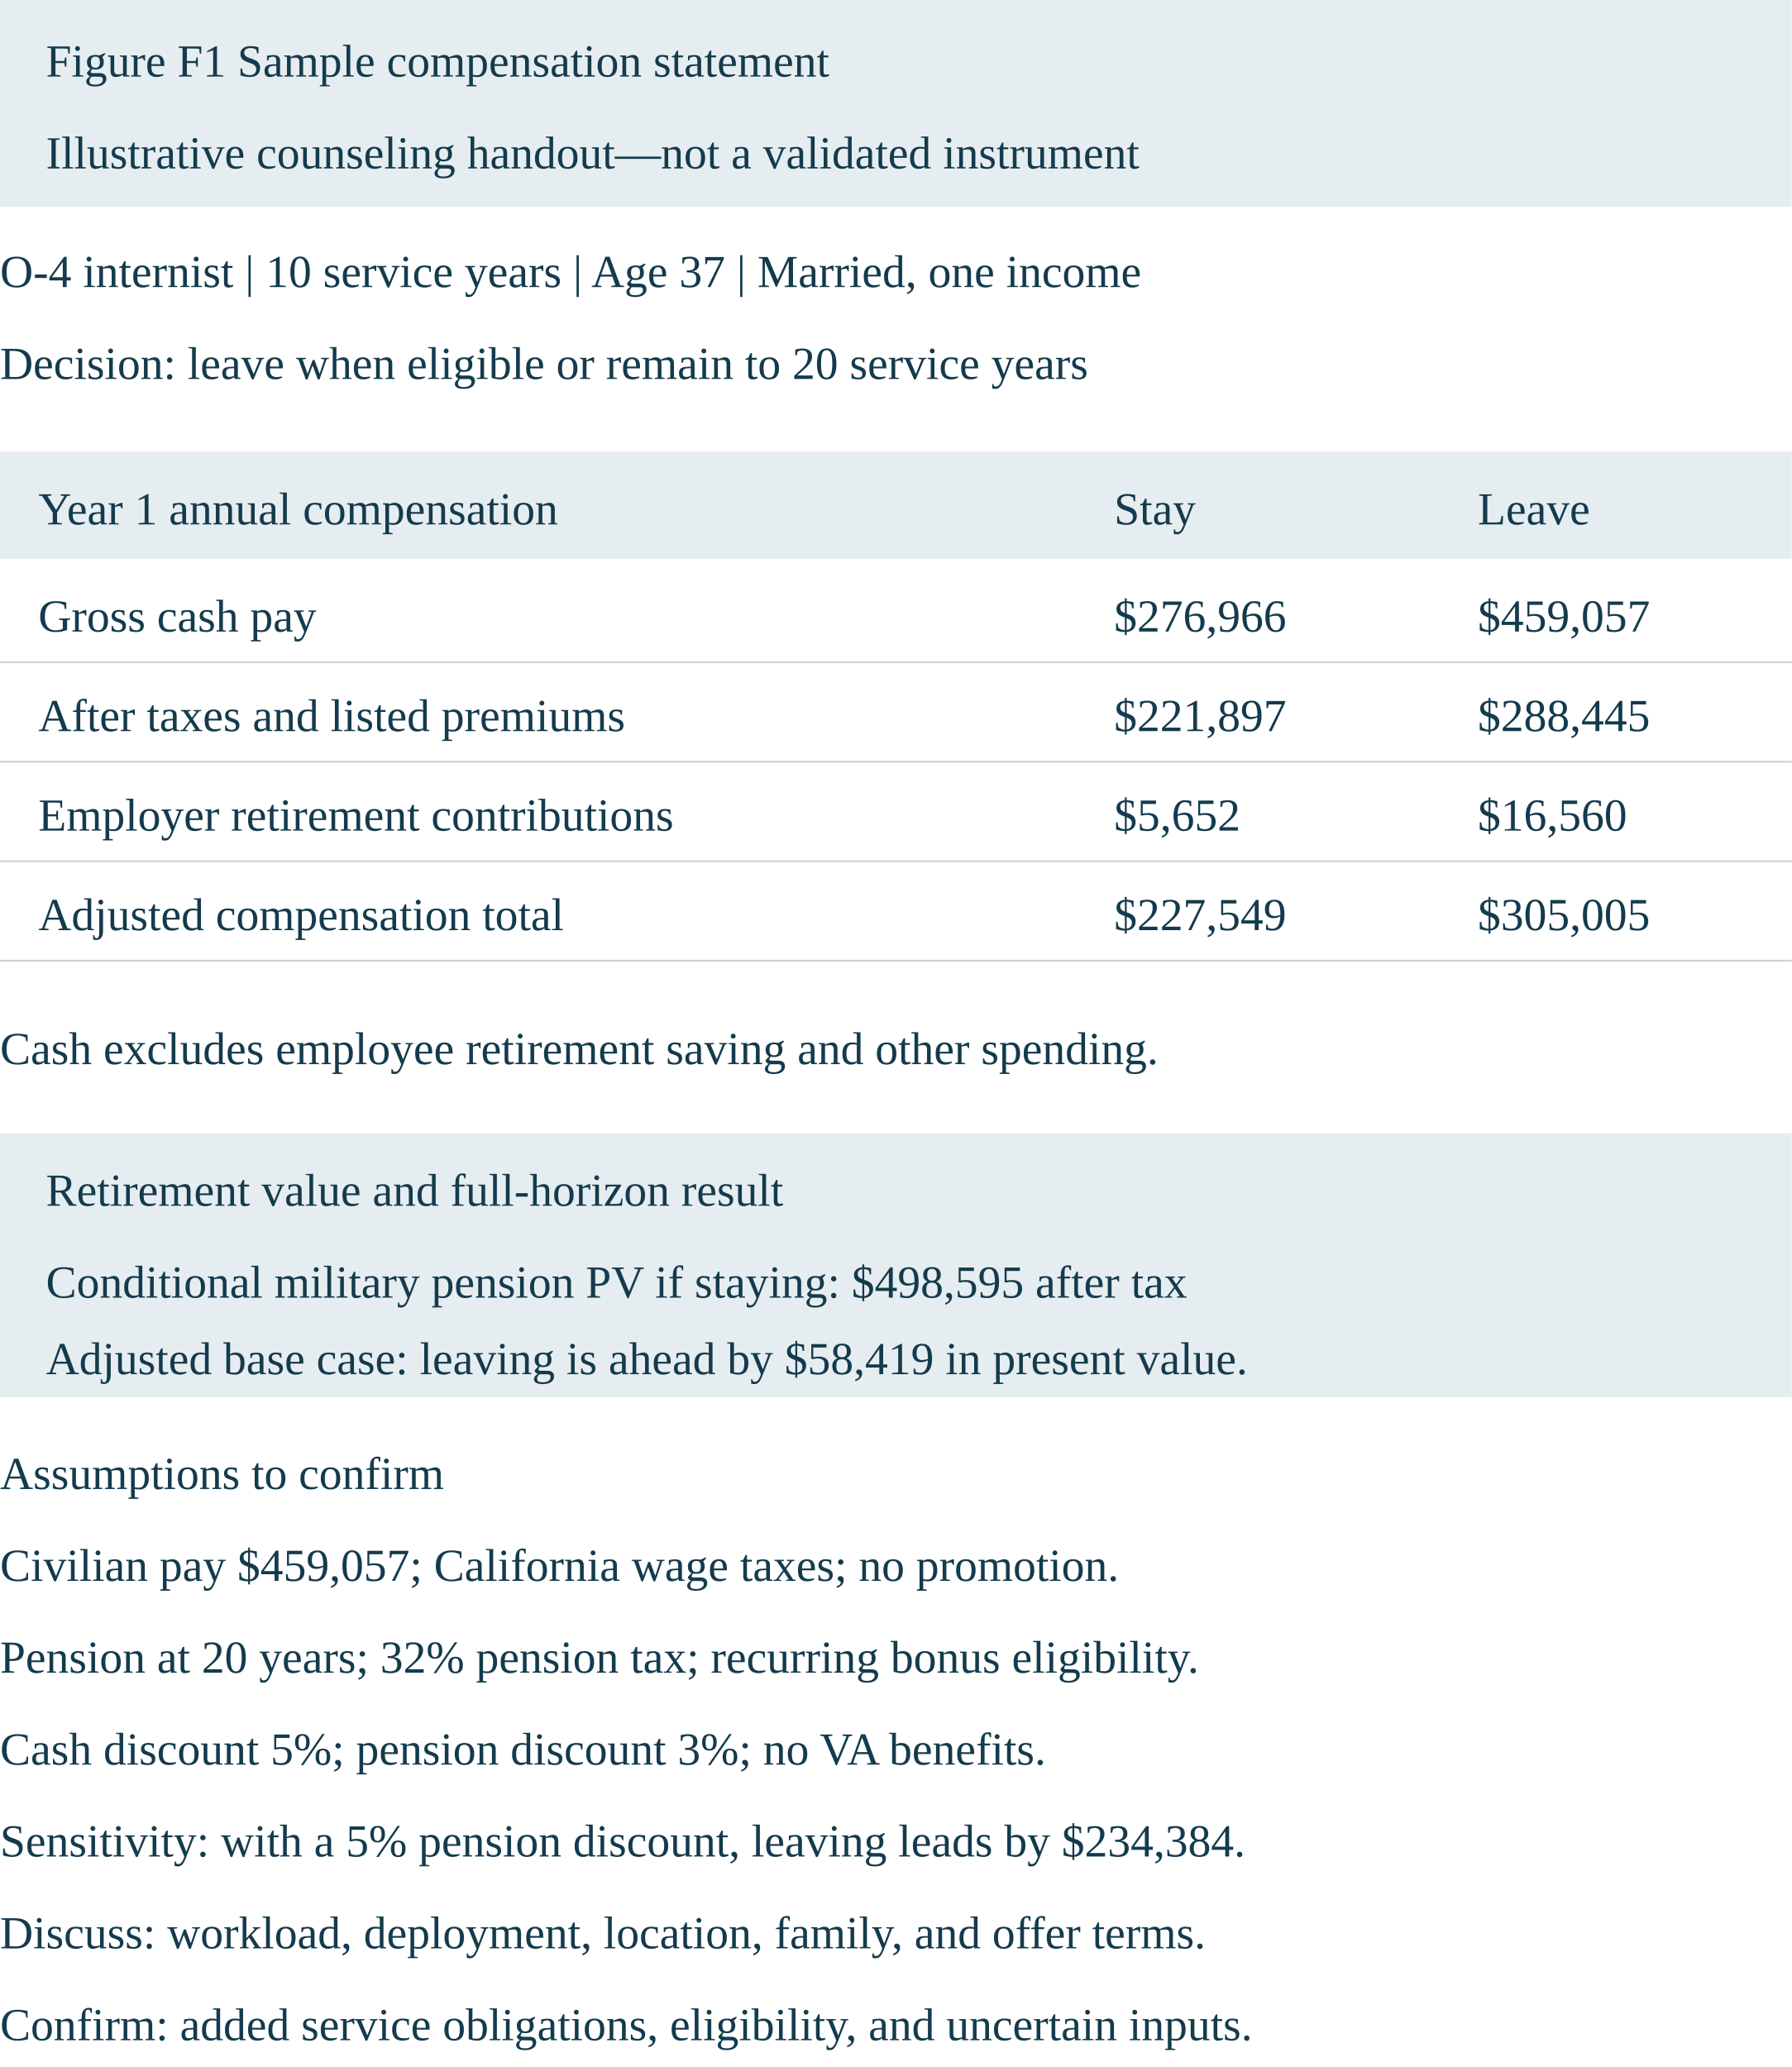
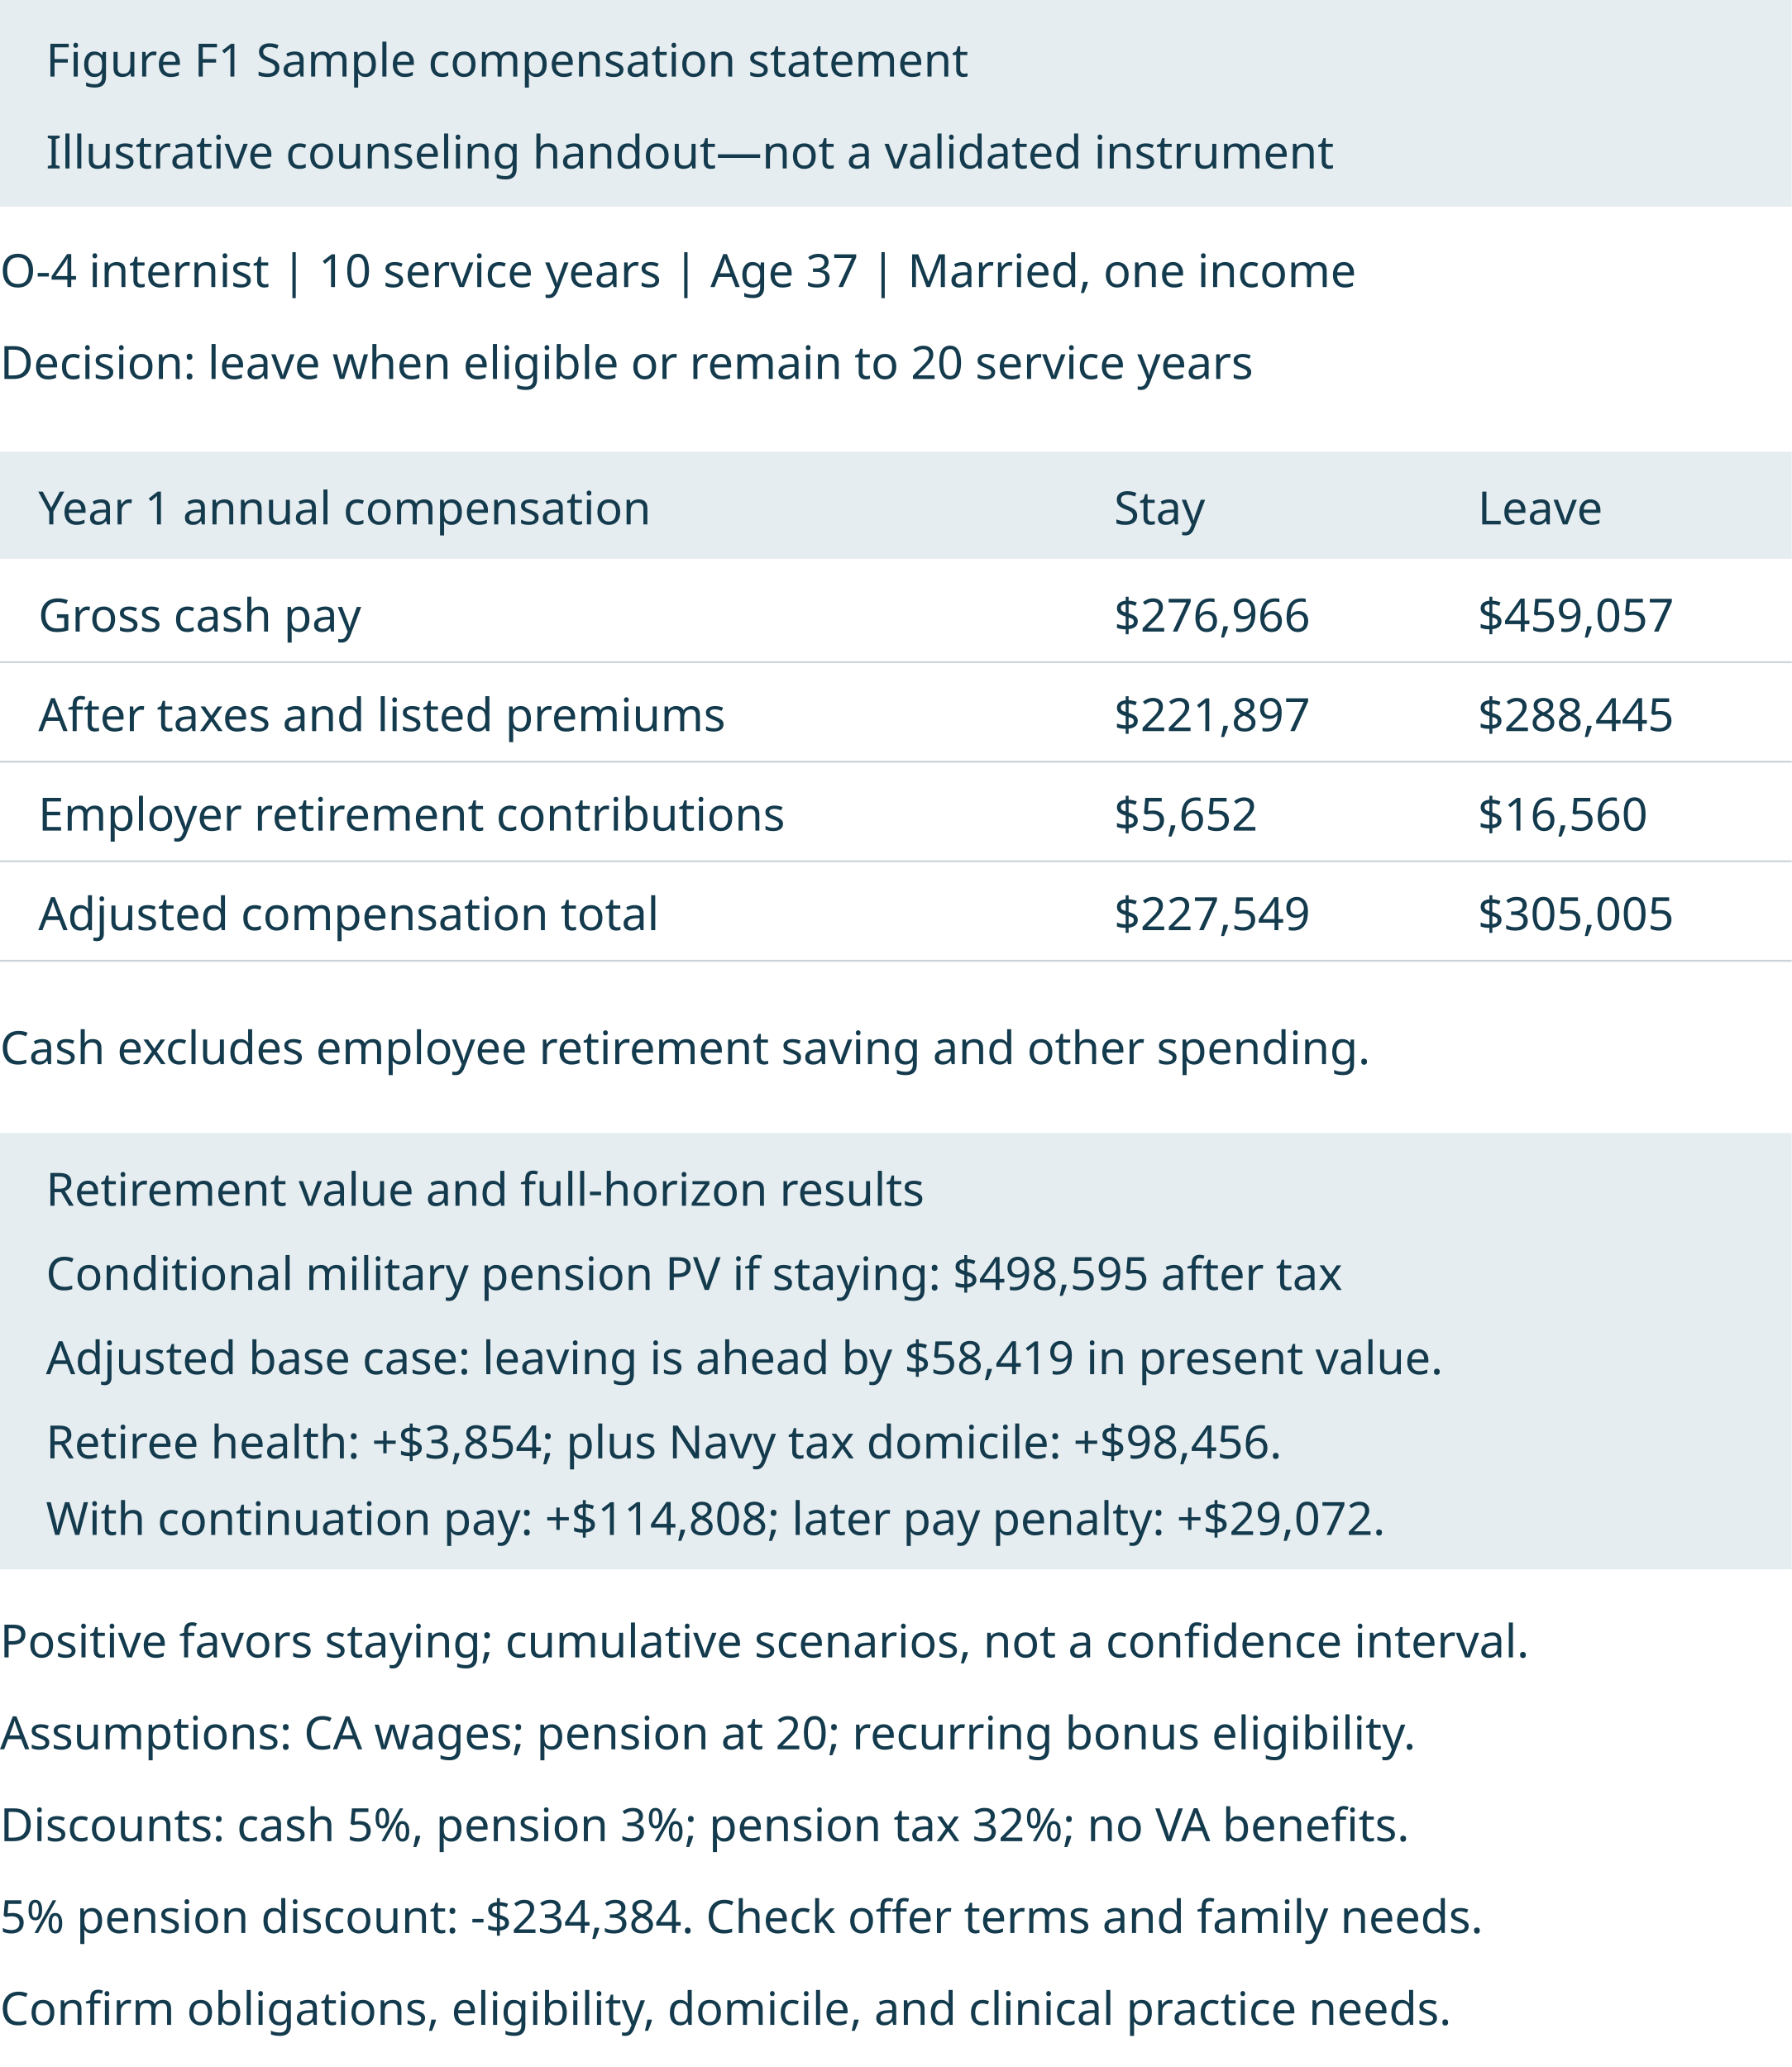
<svg xmlns="http://www.w3.org/2000/svg" width="468" height="540" preserveAspectRatio="xMinYMin meet" viewBox="0 0 468 540" version="1.0" fill-rule="evenodd">
  <clipPath id="clip">
    <rect x="0" y="0" width="468" height="540" />
  </clipPath>
  <g id="group" transform="scale(1,-1) translate(0,-540)" style="clip-path: url(#clip)">
    <g transform="">
      <rect x="0" y="486" width="468" height="54" style="stroke: none; stroke-linecap: butt; stroke-width: 1; fill: rgb(90%,93%,94%); fill-rule: evenodd;" />
-       <text x="12" y="520" style="font-family: Times New Roman; font-size: 12px;fill: rgb(8%,23%,30%); stroke:none;" transform="translate(0,1040) scale(1,-1)">Figure F1  Sample compensation statement</text>
-       <text x="12" y="496" style="font-family: Times New Roman; font-size: 12px;fill: rgb(8%,23%,30%); stroke:none;" transform="translate(0,992) scale(1,-1)">Illustrative counseling handout—not a validated instrument</text>
-       <text x="0" y="465" style="font-family: Times New Roman; font-size: 12px;fill: rgb(8%,23%,30%); stroke:none;" transform="translate(0,930) scale(1,-1)">O-4 internist | 10 service years | Age 37 | Married, one income</text>
-       <text x="0" y="441" style="font-family: Times New Roman; font-size: 12px;fill: rgb(8%,23%,30%); stroke:none;" transform="translate(0,882) scale(1,-1)">Decision: leave when eligible or remain to 20 service years</text>
+       <text x="12" y="520" style="font-family: TNRB; font-size: 12px;fill: rgb(8%,23%,30%); stroke:none;" transform="translate(0,1040) scale(1,-1)">Figure F1  Sample compensation statement</text>
+       <text x="12" y="496" style="font-family: TNR; font-size: 12px;fill: rgb(8%,23%,30%); stroke:none;" transform="translate(0,992) scale(1,-1)">Illustrative counseling handout—not a validated instrument</text>
+       <text x="0" y="465" style="font-family: TNR; font-size: 12px;fill: rgb(8%,23%,30%); stroke:none;" transform="translate(0,930) scale(1,-1)">O-4 internist | 10 service years | Age 37 | Married, one income</text>
+       <text x="0" y="441" style="font-family: TNR; font-size: 12px;fill: rgb(8%,23%,30%); stroke:none;" transform="translate(0,882) scale(1,-1)">Decision: leave when eligible or remain to 20 service years</text>
      <rect x="0" y="394" width="468" height="28" style="stroke: none; stroke-linecap: butt; stroke-width: 1; fill: rgb(90%,93%,94%); fill-rule: evenodd;" />
-       <text x="10" y="403" style="font-family: Times New Roman; font-size: 12px;fill: rgb(8%,23%,30%); stroke:none;" transform="translate(0,806) scale(1,-1)">Year 1 annual compensation</text>
-       <text x="291" y="403" style="font-family: Times New Roman; font-size: 12px;fill: rgb(8%,23%,30%); stroke:none;" transform="translate(0,806) scale(1,-1)">Stay</text>
-       <text x="386" y="403" style="font-family: Times New Roman; font-size: 12px;fill: rgb(8%,23%,30%); stroke:none;" transform="translate(0,806) scale(1,-1)">Leave</text>
-       <text x="10" y="375" style="font-family: Times New Roman; font-size: 12px;fill: rgb(8%,23%,30%); stroke:none;" transform="translate(0,750) scale(1,-1)">Gross cash pay</text>
-       <text x="291" y="375" style="font-family: Times New Roman; font-size: 12px;fill: rgb(8%,23%,30%); stroke:none;" transform="translate(0,750) scale(1,-1)">$276,966</text>
-       <text x="386" y="375" style="font-family: Times New Roman; font-size: 12px;fill: rgb(8%,23%,30%); stroke:none;" transform="translate(0,750) scale(1,-1)">$459,057</text>
+       <text x="10" y="403" style="font-family: TNRB; font-size: 12px;fill: rgb(8%,23%,30%); stroke:none;" transform="translate(0,806) scale(1,-1)">Year 1 annual compensation</text>
+       <text x="291" y="403" style="font-family: TNRB; font-size: 12px;fill: rgb(8%,23%,30%); stroke:none;" transform="translate(0,806) scale(1,-1)">Stay</text>
+       <text x="386" y="403" style="font-family: TNRB; font-size: 12px;fill: rgb(8%,23%,30%); stroke:none;" transform="translate(0,806) scale(1,-1)">Leave</text>
+       <text x="10" y="375" style="font-family: TNR; font-size: 12px;fill: rgb(8%,23%,30%); stroke:none;" transform="translate(0,750) scale(1,-1)">Gross cash pay</text>
+       <text x="291" y="375" style="font-family: TNR; font-size: 12px;fill: rgb(8%,23%,30%); stroke:none;" transform="translate(0,750) scale(1,-1)">$276,966</text>
+       <text x="386" y="375" style="font-family: TNR; font-size: 12px;fill: rgb(8%,23%,30%); stroke:none;" transform="translate(0,750) scale(1,-1)">$459,057</text>
      <path d="M 0,367 L 468,367 Z" style="stroke: rgb(80%,83%,85%); stroke-linecap: butt; stroke-width: 0.5;" />
-       <text x="10" y="349" style="font-family: Times New Roman; font-size: 12px;fill: rgb(8%,23%,30%); stroke:none;" transform="translate(0,698) scale(1,-1)">After taxes and listed premiums</text>
-       <text x="291" y="349" style="font-family: Times New Roman; font-size: 12px;fill: rgb(8%,23%,30%); stroke:none;" transform="translate(0,698) scale(1,-1)">$221,897</text>
-       <text x="386" y="349" style="font-family: Times New Roman; font-size: 12px;fill: rgb(8%,23%,30%); stroke:none;" transform="translate(0,698) scale(1,-1)">$288,445</text>
+       <text x="10" y="349" style="font-family: TNR; font-size: 12px;fill: rgb(8%,23%,30%); stroke:none;" transform="translate(0,698) scale(1,-1)">After taxes and listed premiums</text>
+       <text x="291" y="349" style="font-family: TNR; font-size: 12px;fill: rgb(8%,23%,30%); stroke:none;" transform="translate(0,698) scale(1,-1)">$221,897</text>
+       <text x="386" y="349" style="font-family: TNR; font-size: 12px;fill: rgb(8%,23%,30%); stroke:none;" transform="translate(0,698) scale(1,-1)">$288,445</text>
      <path d="M 0,341 L 468,341 Z" style="stroke: rgb(80%,83%,85%); stroke-linecap: butt; stroke-width: 0.5;" />
-       <text x="10" y="323" style="font-family: Times New Roman; font-size: 12px;fill: rgb(8%,23%,30%); stroke:none;" transform="translate(0,646) scale(1,-1)">Employer retirement contributions</text>
-       <text x="291" y="323" style="font-family: Times New Roman; font-size: 12px;fill: rgb(8%,23%,30%); stroke:none;" transform="translate(0,646) scale(1,-1)">$5,652</text>
-       <text x="386" y="323" style="font-family: Times New Roman; font-size: 12px;fill: rgb(8%,23%,30%); stroke:none;" transform="translate(0,646) scale(1,-1)">$16,560</text>
+       <text x="10" y="323" style="font-family: TNR; font-size: 12px;fill: rgb(8%,23%,30%); stroke:none;" transform="translate(0,646) scale(1,-1)">Employer retirement contributions</text>
+       <text x="291" y="323" style="font-family: TNR; font-size: 12px;fill: rgb(8%,23%,30%); stroke:none;" transform="translate(0,646) scale(1,-1)">$5,652</text>
+       <text x="386" y="323" style="font-family: TNR; font-size: 12px;fill: rgb(8%,23%,30%); stroke:none;" transform="translate(0,646) scale(1,-1)">$16,560</text>
      <path d="M 0,315 L 468,315 Z" style="stroke: rgb(80%,83%,85%); stroke-linecap: butt; stroke-width: 0.5;" />
-       <text x="10" y="297" style="font-family: Times New Roman; font-size: 12px;fill: rgb(8%,23%,30%); stroke:none;" transform="translate(0,594) scale(1,-1)">Adjusted compensation total</text>
-       <text x="291" y="297" style="font-family: Times New Roman; font-size: 12px;fill: rgb(8%,23%,30%); stroke:none;" transform="translate(0,594) scale(1,-1)">$227,549</text>
-       <text x="386" y="297" style="font-family: Times New Roman; font-size: 12px;fill: rgb(8%,23%,30%); stroke:none;" transform="translate(0,594) scale(1,-1)">$305,005</text>
+       <text x="10" y="297" style="font-family: TNRB; font-size: 12px;fill: rgb(8%,23%,30%); stroke:none;" transform="translate(0,594) scale(1,-1)">Adjusted compensation total</text>
+       <text x="291" y="297" style="font-family: TNRB; font-size: 12px;fill: rgb(8%,23%,30%); stroke:none;" transform="translate(0,594) scale(1,-1)">$227,549</text>
+       <text x="386" y="297" style="font-family: TNRB; font-size: 12px;fill: rgb(8%,23%,30%); stroke:none;" transform="translate(0,594) scale(1,-1)">$305,005</text>
      <path d="M 0,289 L 468,289 Z" style="stroke: rgb(80%,83%,85%); stroke-linecap: butt; stroke-width: 0.5;" />
-       <text x="0" y="262" style="font-family: Times New Roman; font-size: 12px;fill: rgb(8%,23%,30%); stroke:none;" transform="translate(0,524) scale(1,-1)">Cash excludes employee retirement saving and other spending.</text>
-       <rect x="0" y="175" width="468" height="69" style="stroke: none; stroke-linecap: butt; stroke-width: 1; fill: rgb(90%,93%,94%); fill-rule: evenodd;" />
-       <text x="12" y="225" style="font-family: Times New Roman; font-size: 12px;fill: rgb(8%,23%,30%); stroke:none;" transform="translate(0,450) scale(1,-1)">Retirement value and full-horizon result</text>
-       <text x="12" y="201" style="font-family: Times New Roman; font-size: 12px;fill: rgb(8%,23%,30%); stroke:none;" transform="translate(0,402) scale(1,-1)">Conditional military pension PV if staying: $498,595 after tax</text>
-       <text x="12" y="181" style="font-family: Times New Roman; font-size: 12px;fill: rgb(8%,23%,30%); stroke:none;" transform="translate(0,362) scale(1,-1)">Adjusted base case: leaving is ahead by $58,419 in present value.</text>
-       <text x="0" y="151" style="font-family: Times New Roman; font-size: 12px;fill: rgb(8%,23%,30%); stroke:none;" transform="translate(0,302) scale(1,-1)">Assumptions to confirm</text>
-       <text x="0" y="127" style="font-family: Times New Roman; font-size: 12px;fill: rgb(8%,23%,30%); stroke:none;" transform="translate(0,254) scale(1,-1)">Civilian pay $459,057; California wage taxes; no promotion.</text>
-       <text x="0" y="103" style="font-family: Times New Roman; font-size: 12px;fill: rgb(8%,23%,30%); stroke:none;" transform="translate(0,206) scale(1,-1)">Pension at 20 years; 32% pension tax; recurring bonus eligibility.</text>
-       <text x="0" y="79" style="font-family: Times New Roman; font-size: 12px;fill: rgb(8%,23%,30%); stroke:none;" transform="translate(0,158) scale(1,-1)">Cash discount 5%; pension discount 3%; no VA benefits.</text>
-       <text x="0" y="55" style="font-family: Times New Roman; font-size: 12px;fill: rgb(8%,23%,30%); stroke:none;" transform="translate(0,110) scale(1,-1)">Sensitivity: with a 5% pension discount, leaving leads by $234,384.</text>
-       <text x="0" y="31" style="font-family: Times New Roman; font-size: 12px;fill: rgb(8%,23%,30%); stroke:none;" transform="translate(0,62) scale(1,-1)">Discuss: workload, deployment, location, family, and offer terms.</text>
-       <text x="0" y="7" style="font-family: Times New Roman; font-size: 12px;fill: rgb(8%,23%,30%); stroke:none;" transform="translate(0,14) scale(1,-1)">Confirm: added service obligations, eligibility, and uncertain inputs.</text>
+       <text x="0" y="262" style="font-family: TNR; font-size: 12px;fill: rgb(8%,23%,30%); stroke:none;" transform="translate(0,524) scale(1,-1)">Cash excludes employee retirement saving and other spending.</text>
+       <rect x="0" y="130" width="468" height="114" style="stroke: none; stroke-linecap: butt; stroke-width: 1; fill: rgb(90%,93%,94%); fill-rule: evenodd;" />
+       <text x="12" y="225" style="font-family: TNRB; font-size: 12px;fill: rgb(8%,23%,30%); stroke:none;" transform="translate(0,450) scale(1,-1)">Retirement value and full-horizon results</text>
+       <text x="12" y="203" style="font-family: TNR; font-size: 12px;fill: rgb(8%,23%,30%); stroke:none;" transform="translate(0,406) scale(1,-1)">Conditional military pension PV if staying: $498,595 after tax</text>
+       <text x="12" y="181" style="font-family: TNR; font-size: 12px;fill: rgb(8%,23%,30%); stroke:none;" transform="translate(0,362) scale(1,-1)">Adjusted base case: leaving is ahead by $58,419 in present value.</text>
+       <text x="12" y="159" style="font-family: TNR; font-size: 12px;fill: rgb(8%,23%,30%); stroke:none;" transform="translate(0,318) scale(1,-1)">Retiree health: +$3,854; plus Navy tax domicile: +$98,456.</text>
+       <text x="12" y="139" style="font-family: TNR; font-size: 12px;fill: rgb(8%,23%,30%); stroke:none;" transform="translate(0,278) scale(1,-1)">With continuation pay: +$114,808; later pay penalty: +$29,072.</text>
+       <text x="0" y="107" style="font-family: TNR; font-size: 12px;fill: rgb(8%,23%,30%); stroke:none;" transform="translate(0,214) scale(1,-1)">Positive favors staying; cumulative scenarios, not a confidence interval.</text>
+       <text x="0" y="83" style="font-family: TNR; font-size: 12px;fill: rgb(8%,23%,30%); stroke:none;" transform="translate(0,166) scale(1,-1)">Assumptions: CA wages; pension at 20; recurring bonus eligibility.</text>
+       <text x="0" y="59" style="font-family: TNR; font-size: 12px;fill: rgb(8%,23%,30%); stroke:none;" transform="translate(0,118) scale(1,-1)">Discounts: cash 5%, pension 3%; pension tax 32%; no VA benefits.</text>
+       <text x="0" y="35" style="font-family: TNR; font-size: 12px;fill: rgb(8%,23%,30%); stroke:none;" transform="translate(0,70) scale(1,-1)">5% pension discount: -$234,384. Check offer terms and family needs.</text>
+       <text x="0" y="11" style="font-family: TNR; font-size: 12px;fill: rgb(8%,23%,30%); stroke:none;" transform="translate(0,22) scale(1,-1)">Confirm obligations, eligibility, domicile, and clinical practice needs.</text>
    </g>
  </g>
</svg>
